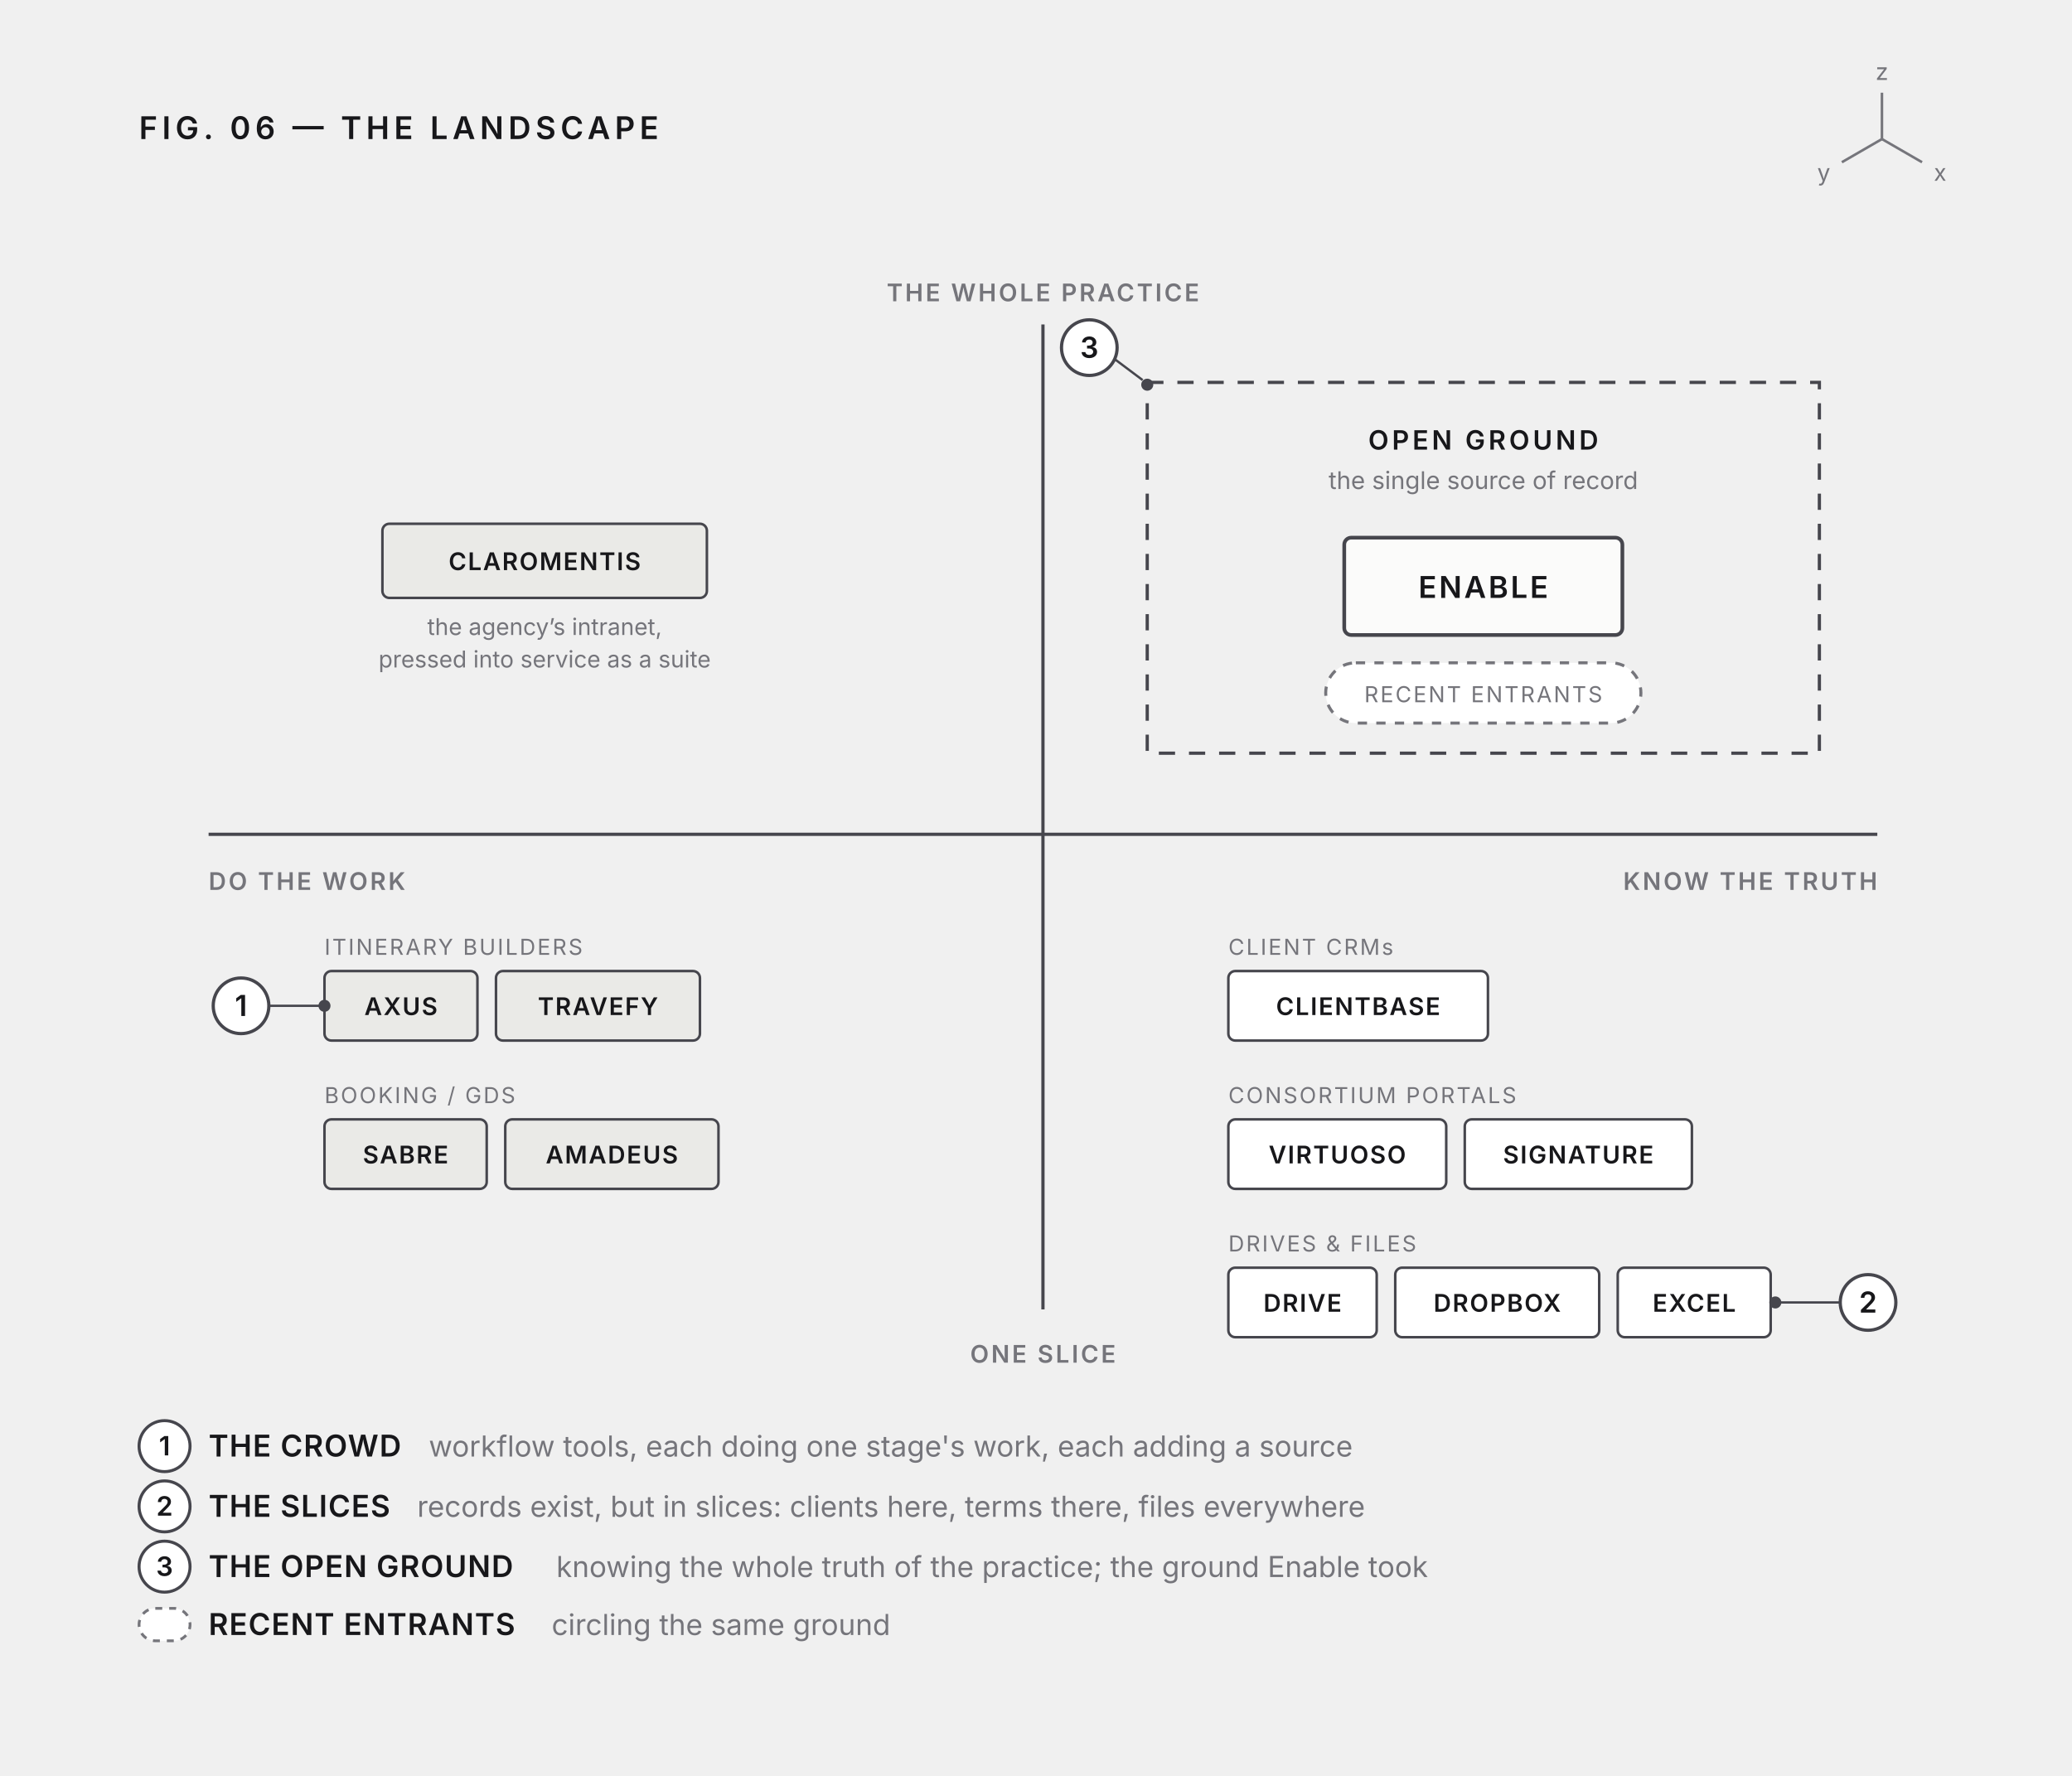
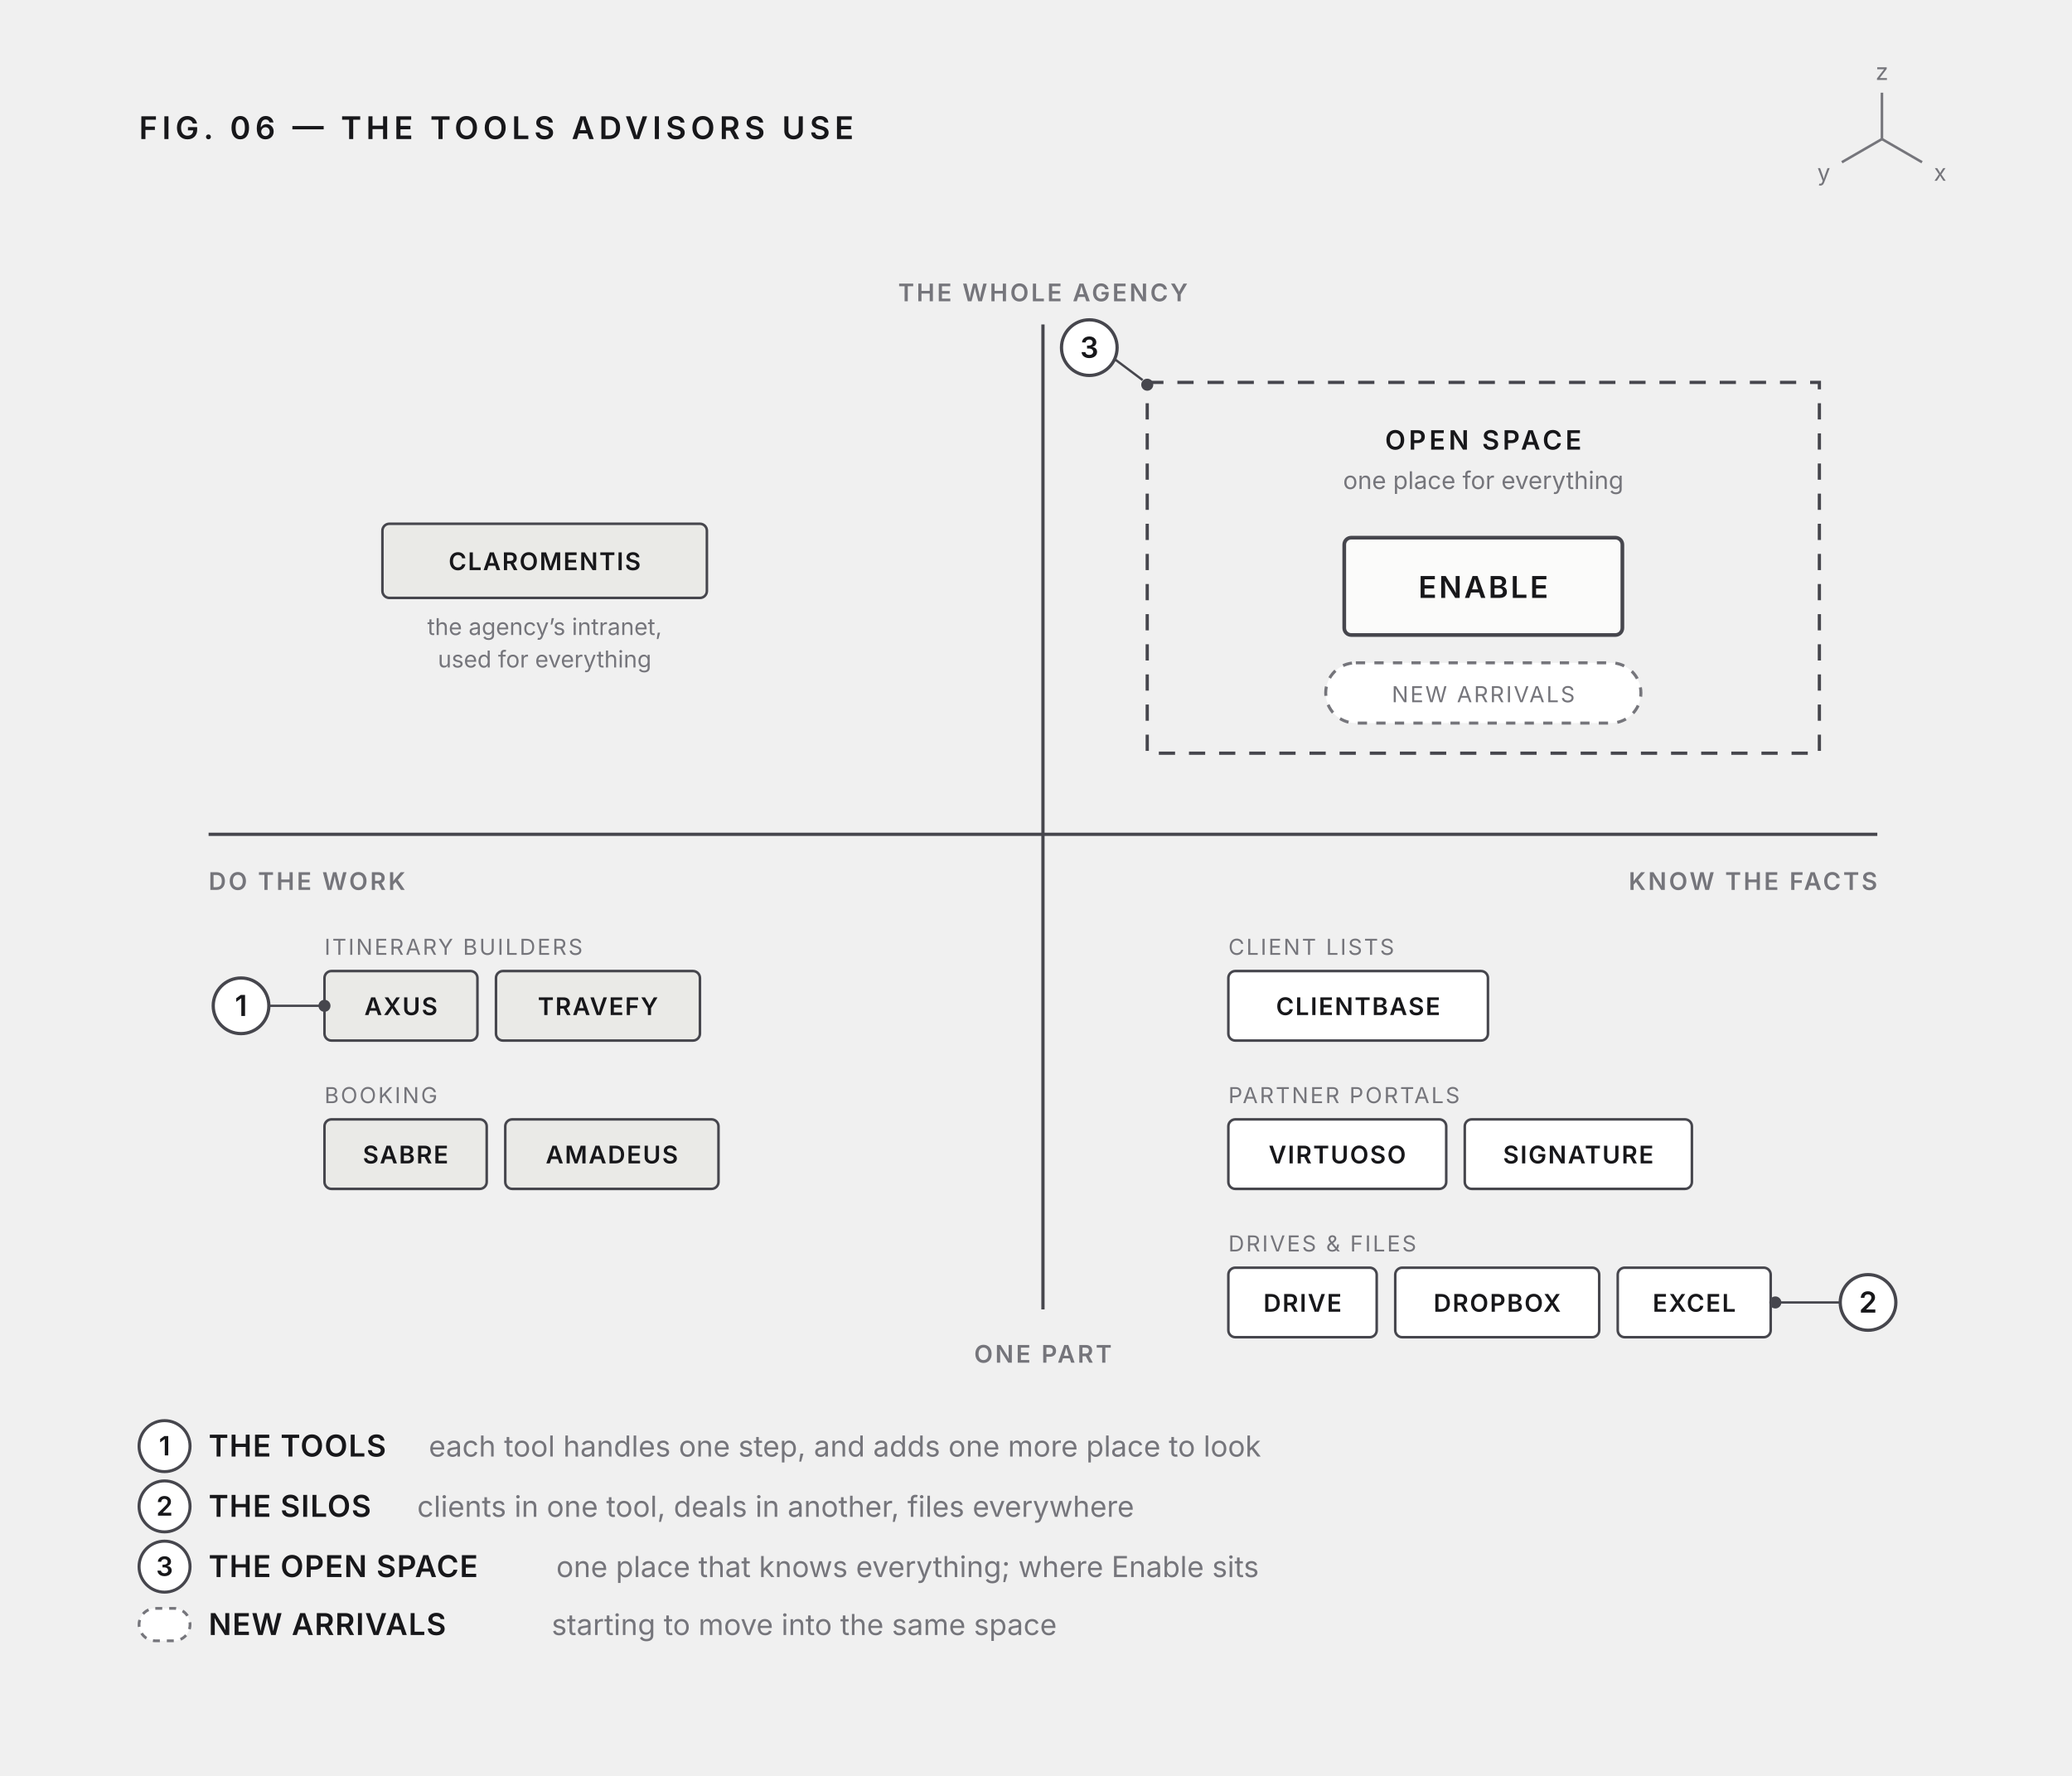
<svg xmlns="http://www.w3.org/2000/svg" viewBox="0 90 894 766" font-family="'Libre Franklin', Inter, 'Helvetica Neue', Arial, sans-serif">
-   <text x="60" y="150" font-size="13.5" font-weight="600" fill="#17171a" letter-spacing="2">FIG. 06 — THE LANDSCAPE</text>
+   <text x="60" y="150" font-size="13.5" font-weight="600" fill="#17171a" letter-spacing="2">FIG. 06 — THE TOOLS ADVISORS USE</text>
  <line x1="812" y1="150" x2="829.3" y2="160" stroke="#75757b" stroke-width="1.1" />
  <text x="837.1" y="168" font-size="10" fill="#75757b" text-anchor="middle">x</text>
  <line x1="812" y1="150" x2="794.7" y2="160" stroke="#75757b" stroke-width="1.1" />
  <text x="786.9" y="168" font-size="10" fill="#75757b" text-anchor="middle">y</text>
  <line x1="812" y1="150" x2="812" y2="130" stroke="#75757b" stroke-width="1.1" />
  <text x="812" y="124.5" font-size="10" fill="#75757b" text-anchor="middle">z</text>
  <line x1="90" y1="450" x2="810" y2="450" stroke="#46464d" stroke-width="1.4" />
  <line x1="450" y1="230" x2="450" y2="655" stroke="#46464d" stroke-width="1.4" />
  <text x="90" y="474" font-size="10.5" font-weight="600" fill="#75757b" letter-spacing="1">DO THE WORK</text>
-   <text x="810" y="474" font-size="10.5" font-weight="600" fill="#75757b" letter-spacing="1" text-anchor="end">KNOW THE TRUTH</text>
-   <text x="450" y="220" font-size="10.5" font-weight="600" fill="#75757b" letter-spacing="1" text-anchor="middle">THE WHOLE PRACTICE</text>
-   <text x="450" y="678" font-size="10.5" font-weight="600" fill="#75757b" letter-spacing="1" text-anchor="middle">ONE SLICE</text>
+   <text x="810" y="474" font-size="10.5" font-weight="600" fill="#75757b" letter-spacing="1" text-anchor="end">KNOW THE FACTS</text>
+   <text x="450" y="220" font-size="10.5" font-weight="600" fill="#75757b" letter-spacing="1" text-anchor="middle">THE WHOLE AGENCY</text>
+   <text x="450" y="678" font-size="10.5" font-weight="600" fill="#75757b" letter-spacing="1" text-anchor="middle">ONE PART</text>
  <text x="140" y="502" font-size="9.5" fill="#75757b" letter-spacing=".8">ITINERARY BUILDERS</text>
  <rect x="140" y="509" width="66" height="30" rx="3" fill="#eaeae7" stroke="#46464d" stroke-width="1.1" />
  <text x="173" y="528" font-size="10.5" font-weight="600" fill="#17171a" letter-spacing=".6" text-anchor="middle">AXUS</text>
  <rect x="214" y="509" width="88" height="30" rx="3" fill="#eaeae7" stroke="#46464d" stroke-width="1.1" />
  <text x="258" y="528" font-size="10.5" font-weight="600" fill="#17171a" letter-spacing=".6" text-anchor="middle">TRAVEFY</text>
-   <text x="140" y="566" font-size="9.5" fill="#75757b" letter-spacing=".8">BOOKING / GDS</text>
+   <text x="140" y="566" font-size="9.5" fill="#75757b" letter-spacing=".8">BOOKING</text>
  <rect x="140" y="573" width="70" height="30" rx="3" fill="#eaeae7" stroke="#46464d" stroke-width="1.1" />
  <text x="175" y="592" font-size="10.5" font-weight="600" fill="#17171a" letter-spacing=".6" text-anchor="middle">SABRE</text>
  <rect x="218" y="573" width="92" height="30" rx="3" fill="#eaeae7" stroke="#46464d" stroke-width="1.1" />
  <text x="264" y="592" font-size="10.5" font-weight="600" fill="#17171a" letter-spacing=".6" text-anchor="middle">AMADEUS</text>
-   <text x="530" y="502" font-size="9.5" fill="#75757b" letter-spacing=".8">CLIENT CRMs</text>
+   <text x="530" y="502" font-size="9.5" fill="#75757b" letter-spacing=".8">CLIENT LISTS</text>
  <rect x="530" y="509" width="112" height="30" rx="3" fill="#ffffff" stroke="#46464d" stroke-width="1.1" />
  <text x="586" y="528" font-size="10.5" font-weight="600" fill="#17171a" letter-spacing=".6" text-anchor="middle">CLIENTBASE</text>
-   <text x="530" y="566" font-size="9.5" fill="#75757b" letter-spacing=".8">CONSORTIUM PORTALS</text>
+   <text x="530" y="566" font-size="9.5" fill="#75757b" letter-spacing=".8">PARTNER PORTALS</text>
  <rect x="530" y="573" width="94" height="30" rx="3" fill="#ffffff" stroke="#46464d" stroke-width="1.1" />
  <text x="577" y="592" font-size="10.5" font-weight="600" fill="#17171a" letter-spacing=".6" text-anchor="middle">VIRTUOSO</text>
  <rect x="632" y="573" width="98" height="30" rx="3" fill="#ffffff" stroke="#46464d" stroke-width="1.1" />
  <text x="681" y="592" font-size="10.5" font-weight="600" fill="#17171a" letter-spacing=".6" text-anchor="middle">SIGNATURE</text>
  <text x="530" y="630" font-size="9.5" fill="#75757b" letter-spacing=".8">DRIVES &amp; FILES</text>
  <rect x="530" y="637" width="64" height="30" rx="3" fill="#ffffff" stroke="#46464d" stroke-width="1.1" />
  <text x="562" y="656" font-size="10.5" font-weight="600" fill="#17171a" letter-spacing=".6" text-anchor="middle">DRIVE</text>
  <rect x="602" y="637" width="88" height="30" rx="3" fill="#ffffff" stroke="#46464d" stroke-width="1.1" />
  <text x="646" y="656" font-size="10.5" font-weight="600" fill="#17171a" letter-spacing=".6" text-anchor="middle">DROPBOX</text>
  <rect x="698" y="637" width="66" height="30" rx="3" fill="#ffffff" stroke="#46464d" stroke-width="1.1" />
  <text x="731" y="656" font-size="10.5" font-weight="600" fill="#17171a" letter-spacing=".6" text-anchor="middle">EXCEL</text>
  <rect x="165" y="316" width="140" height="32" rx="3" fill="#eaeae7" stroke="#46464d" stroke-width="1.1" />
  <text x="235" y="336" font-size="10.5" font-weight="600" fill="#17171a" letter-spacing=".6" text-anchor="middle">CLAROMENTIS</text>
  <text x="235" y="364" font-size="10" fill="#75757b" text-anchor="middle">the agency’s intranet,</text>
-   <text x="235" y="378" font-size="10" fill="#75757b" text-anchor="middle">pressed into service as a suite</text>
+   <text x="235" y="378" font-size="10" fill="#75757b" text-anchor="middle">used for everything</text>
  <rect x="495" y="255" width="290" height="160" fill="none" stroke="#46464d" stroke-width="1.4" stroke-dasharray="7 6" />
-   <text x="640" y="284" font-size="11.5" font-weight="600" fill="#17171a" letter-spacing="1.4" text-anchor="middle">OPEN GROUND</text>
-   <text x="640" y="301" font-size="10.5" fill="#75757b" text-anchor="middle">the single source of record</text>
+   <text x="640" y="284" font-size="11.5" font-weight="600" fill="#17171a" letter-spacing="1.4" text-anchor="middle">OPEN SPACE</text>
+   <text x="640" y="301" font-size="10.5" fill="#75757b" text-anchor="middle">one place for everything</text>
  <rect x="580" y="322" width="120" height="42" rx="3" fill="#fbfbfa" stroke="#46464d" stroke-width="1.6" />
  <text x="640" y="348" font-size="13" font-weight="600" fill="#17171a" letter-spacing="1" text-anchor="middle">ENABLE</text>
  <rect x="572" y="376" width="136" height="26" rx="13" fill="#ffffff" stroke="#75757b" stroke-width="1.3" stroke-dasharray="4 4" />
-   <text x="640" y="393" font-size="9.5" fill="#75757b" letter-spacing=".8" text-anchor="middle">RECENT ENTRANTS</text>
+   <text x="640" y="393" font-size="9.5" fill="#75757b" letter-spacing=".8" text-anchor="middle">NEW ARRIVALS</text>
  <circle cx="104" cy="524" r="12" fill="#ffffff" stroke="#46464d" stroke-width="1.4" />
  <text x="104" y="528.4" font-size="12.5" font-weight="600" fill="#17171a" text-anchor="middle">1</text>
  <line x1="116" y1="524" x2="138" y2="524" stroke="#46464d" stroke-width="1" />
  <circle cx="140" cy="524" r="2.6" fill="#46464d" />
  <circle cx="806" cy="652" r="12" fill="#ffffff" stroke="#46464d" stroke-width="1.4" />
  <text x="806" y="656.4" font-size="12.5" font-weight="600" fill="#17171a" text-anchor="middle">2</text>
  <line x1="794" y1="652" x2="768" y2="652" stroke="#46464d" stroke-width="1" />
  <circle cx="766" cy="652" r="2.6" fill="#46464d" />
  <circle cx="470" cy="240" r="12" fill="#ffffff" stroke="#46464d" stroke-width="1.4" />
  <text x="470" y="244.4" font-size="12.5" font-weight="600" fill="#17171a" text-anchor="middle">3</text>
  <line x1="481" y1="245" x2="493" y2="254" stroke="#46464d" stroke-width="1" />
  <circle cx="495" cy="256" r="2.6" fill="#46464d" />
  <circle cx="71" cy="714" r="11" fill="#ffffff" stroke="#46464d" stroke-width="1.3" />
  <text x="71" y="718" font-size="11.5" font-weight="600" fill="#17171a" text-anchor="middle">1</text>
-   <text x="90" y="718.5" font-size="13" font-weight="600" fill="#17171a" letter-spacing=".4">THE CROWD</text>
-   <text x="185" y="718.5" font-size="12.5" fill="#75757b">workflow tools, each doing one stage's work, each adding a source</text>
+   <text x="90" y="718.5" font-size="13" font-weight="600" fill="#17171a" letter-spacing=".4">THE TOOLS</text>
+   <text x="185" y="718.5" font-size="12.5" fill="#75757b">each tool handles one step, and adds one more place to look</text>
  <circle cx="71" cy="740" r="11" fill="#ffffff" stroke="#46464d" stroke-width="1.3" />
  <text x="71" y="744" font-size="11.5" font-weight="600" fill="#17171a" text-anchor="middle">2</text>
-   <text x="90" y="744.5" font-size="13" font-weight="600" fill="#17171a" letter-spacing=".4">THE SLICES</text>
-   <text x="180" y="744.5" font-size="12.5" fill="#75757b">records exist, but in slices: clients here, terms there, files everywhere</text>
+   <text x="90" y="744.5" font-size="13" font-weight="600" fill="#17171a" letter-spacing=".4">THE SILOS</text>
+   <text x="180" y="744.5" font-size="12.5" fill="#75757b">clients in one tool, deals in another, files everywhere</text>
  <circle cx="71" cy="766" r="11" fill="#ffffff" stroke="#46464d" stroke-width="1.3" />
  <text x="71" y="770" font-size="11.5" font-weight="600" fill="#17171a" text-anchor="middle">3</text>
-   <text x="90" y="770.5" font-size="13" font-weight="600" fill="#17171a" letter-spacing=".4">THE OPEN GROUND</text>
-   <text x="240" y="770.5" font-size="12.5" fill="#75757b">knowing the whole truth of the practice; the ground Enable took</text>
+   <text x="90" y="770.5" font-size="13" font-weight="600" fill="#17171a" letter-spacing=".4">THE OPEN SPACE</text>
+   <text x="240" y="770.5" font-size="12.5" fill="#75757b">one place that knows everything; where Enable sits</text>
  <rect x="60" y="784" width="22" height="14" rx="7" fill="#ffffff" stroke="#75757b" stroke-width="1.2" stroke-dasharray="3 3" />
-   <text x="90" y="795.5" font-size="13" font-weight="600" fill="#17171a" letter-spacing=".4">RECENT ENTRANTS</text>
-   <text x="238" y="795.5" font-size="12.5" fill="#75757b">circling the same ground</text>
+   <text x="90" y="795.5" font-size="13" font-weight="600" fill="#17171a" letter-spacing=".4">NEW ARRIVALS</text>
+   <text x="238" y="795.5" font-size="12.5" fill="#75757b">starting to move into the same space</text>
</svg>
